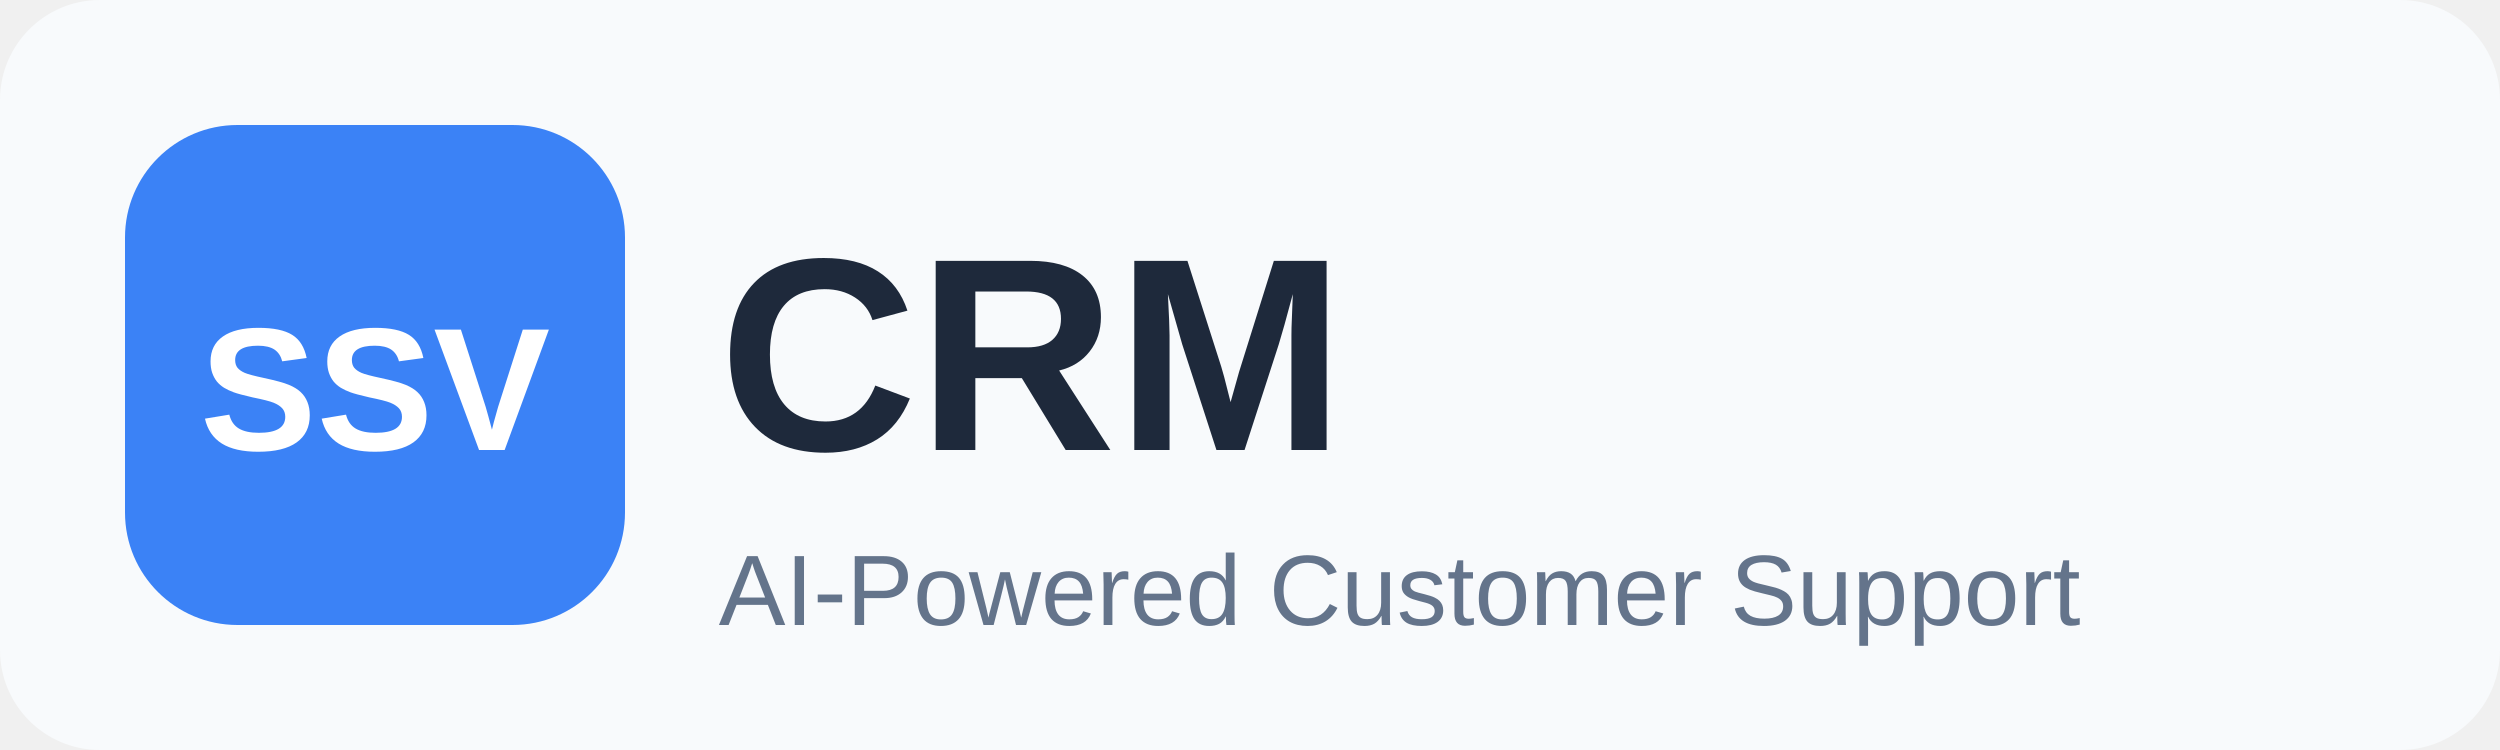
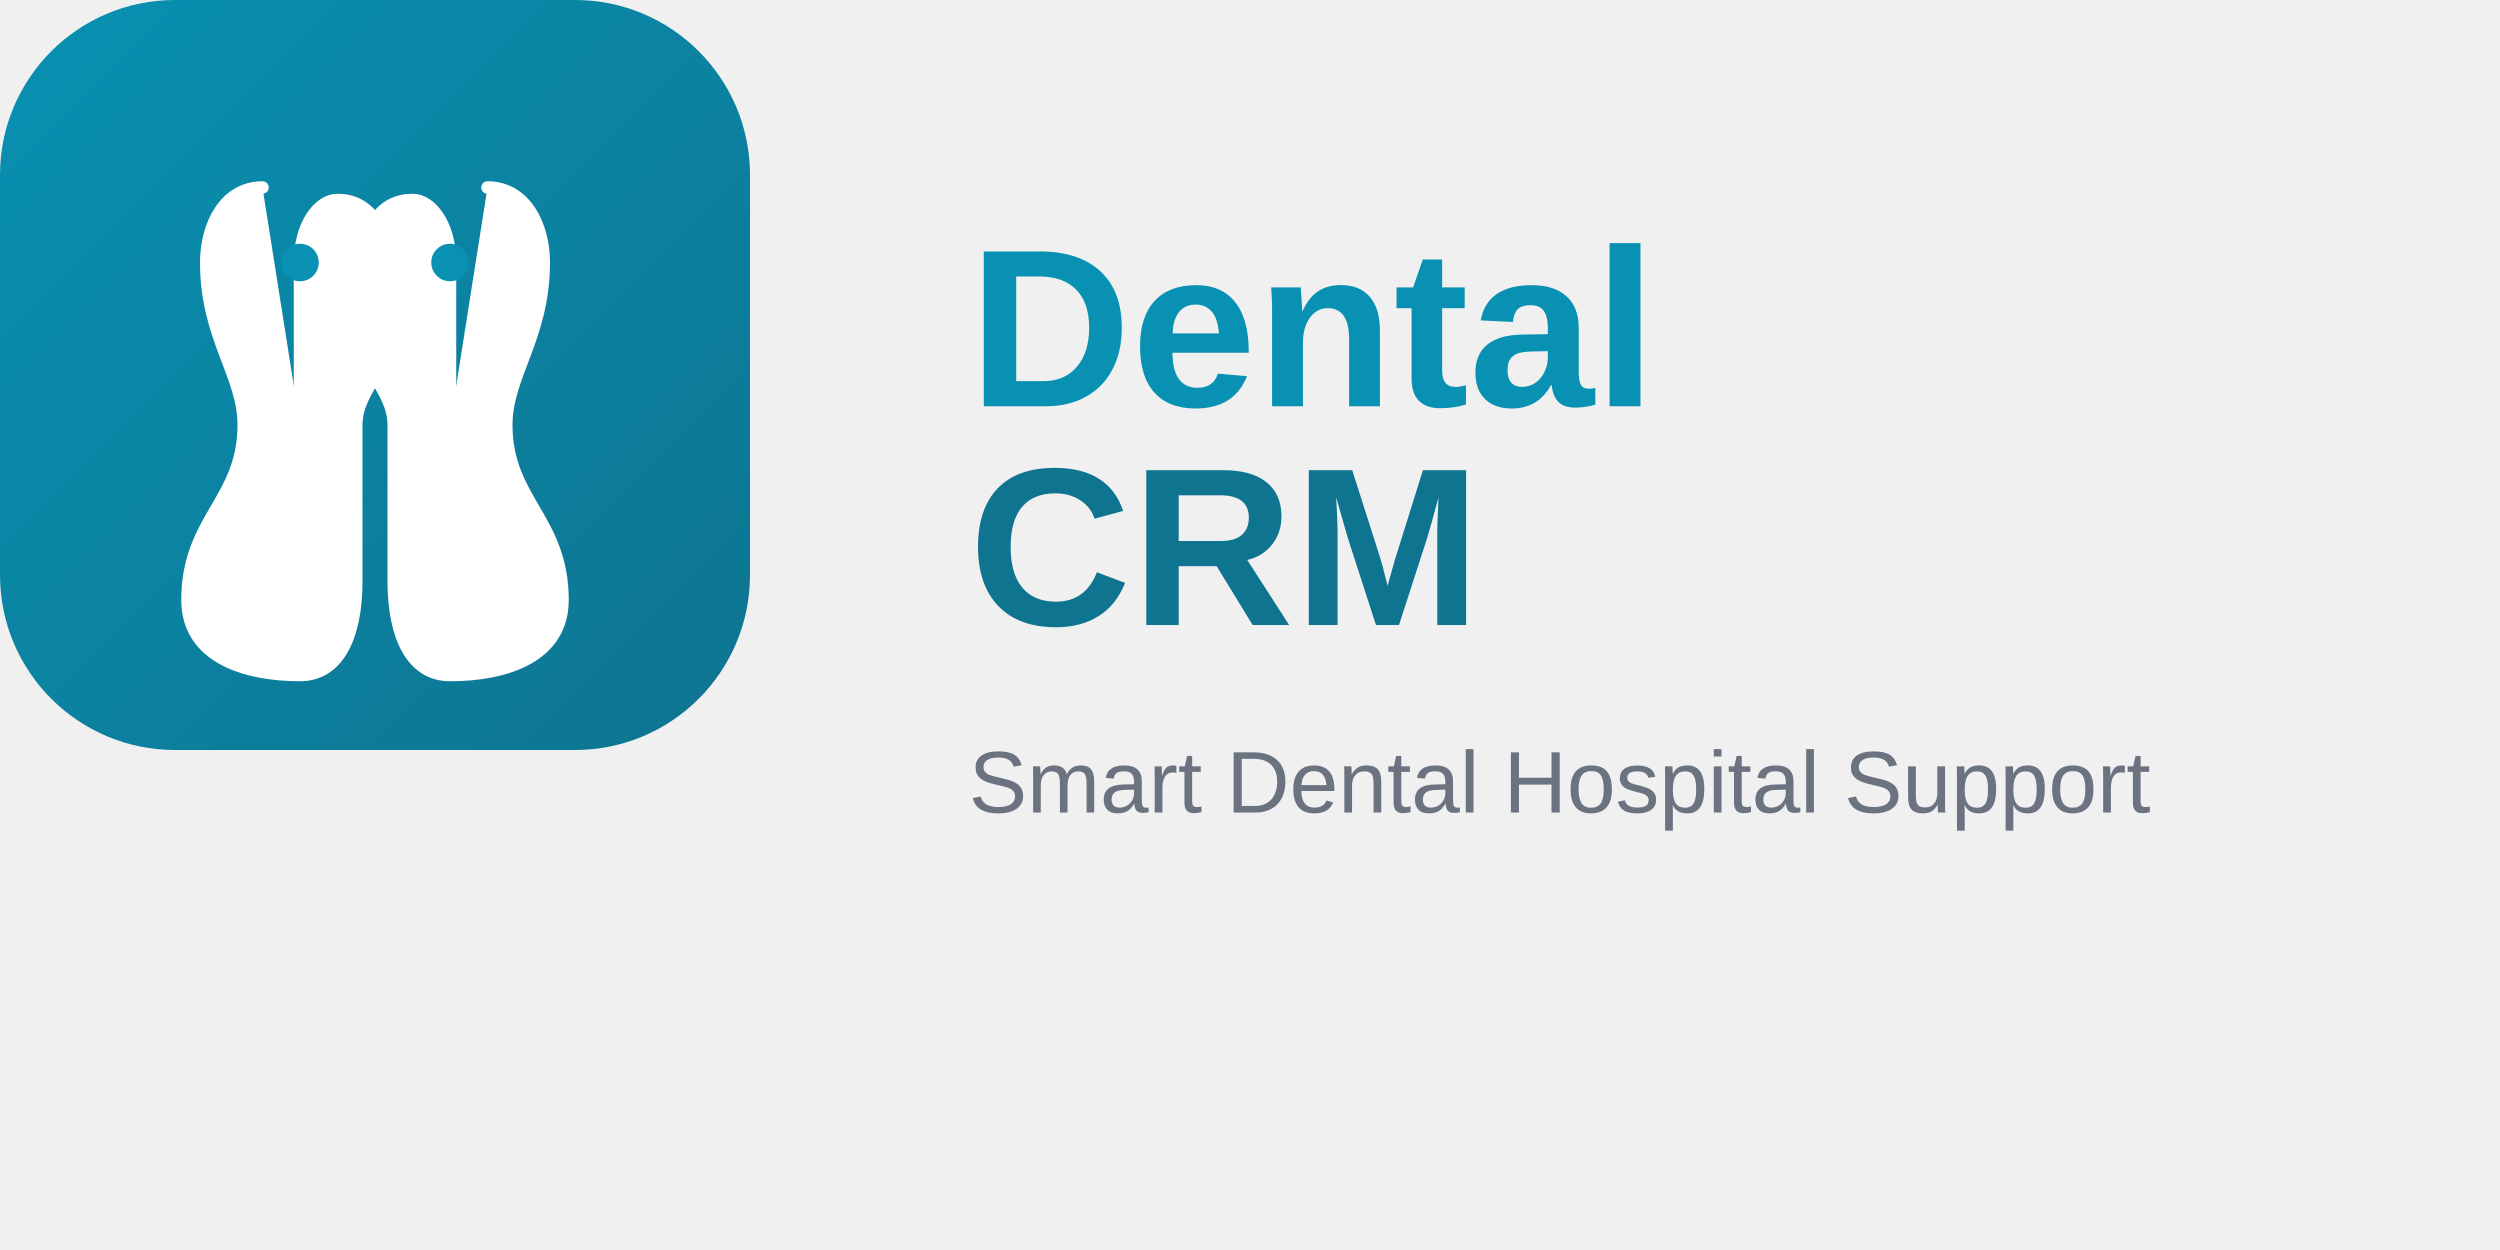
- <svg xmlns="http://www.w3.org/2000/svg" viewBox="0 0 400 120" width="400" height="120">
-   <rect x="0" y="0" width="400" height="120" rx="16" fill="#f8fafc" />
-   <rect x="20" y="20" width="80" height="80" rx="18" fill="#3b82f6" />
-   <text x="60" y="72" font-family="Arial, Helvetica, sans-serif" font-weight="bold" font-size="28" fill="white" text-anchor="middle">SSV</text>
-   <text x="115" y="72" font-family="Arial, Helvetica, sans-serif" font-weight="600" font-size="44" fill="#1e293b">CRM</text>
-   <text x="115" y="100" font-family="Arial, Helvetica, sans-serif" font-weight="400" font-size="16" fill="#64748b">AI-Powered Customer Support</text>
+ <svg xmlns="http://www.w3.org/2000/svg" width="400" height="200" viewBox="0 0 400 200" fill="none">
+   <defs>
+     <linearGradient id="bg" x1="0%" y1="0%" x2="100%" y2="100%">
+       <stop offset="0%" style="stop-color:#0891b2" />
+       <stop offset="100%" style="stop-color:#0e7490" />
+     </linearGradient>
+   </defs>
+   <rect width="120" height="120" rx="28" fill="url(#bg)" />
+   <path d="M42 30C36 30 33 36 33 42C33 54 39 60 39 68C39 80 30 83 30 96C30 105 39 108 48 108C54 108 57 102 57 93V68C57 62 63 59 63 50C63 38 60 32 54 32C51 32 48 36 48 42V68" fill="white" stroke="white" stroke-width="2" stroke-linecap="round" />
+   <path d="M78 30C84 30 87 36 87 42C87 54 81 60 81 68C81 80 90 83 90 96C90 105 81 108 72 108C66 108 63 102 63 93V68C63 62 57 59 57 50C57 38 60 32 66 32C69 32 72 36 72 42V68" fill="white" stroke="white" stroke-width="2" stroke-linecap="round" />
+   <circle cx="48" cy="42" r="3" fill="#0891b2" />
+   <circle cx="72" cy="42" r="3" fill="#0891b2" />
+   <text x="155" y="65" font-family="Arial, sans-serif" font-size="36" font-weight="bold" fill="#0891b2">Dental</text>
+   <text x="155" y="100" font-family="Arial, sans-serif" font-size="36" font-weight="bold" fill="#0e7490">CRM</text>
+   <text x="155" y="130" font-family="Arial, sans-serif" font-size="14" fill="#6b7280">Smart Dental Hospital Support</text>
</svg>
